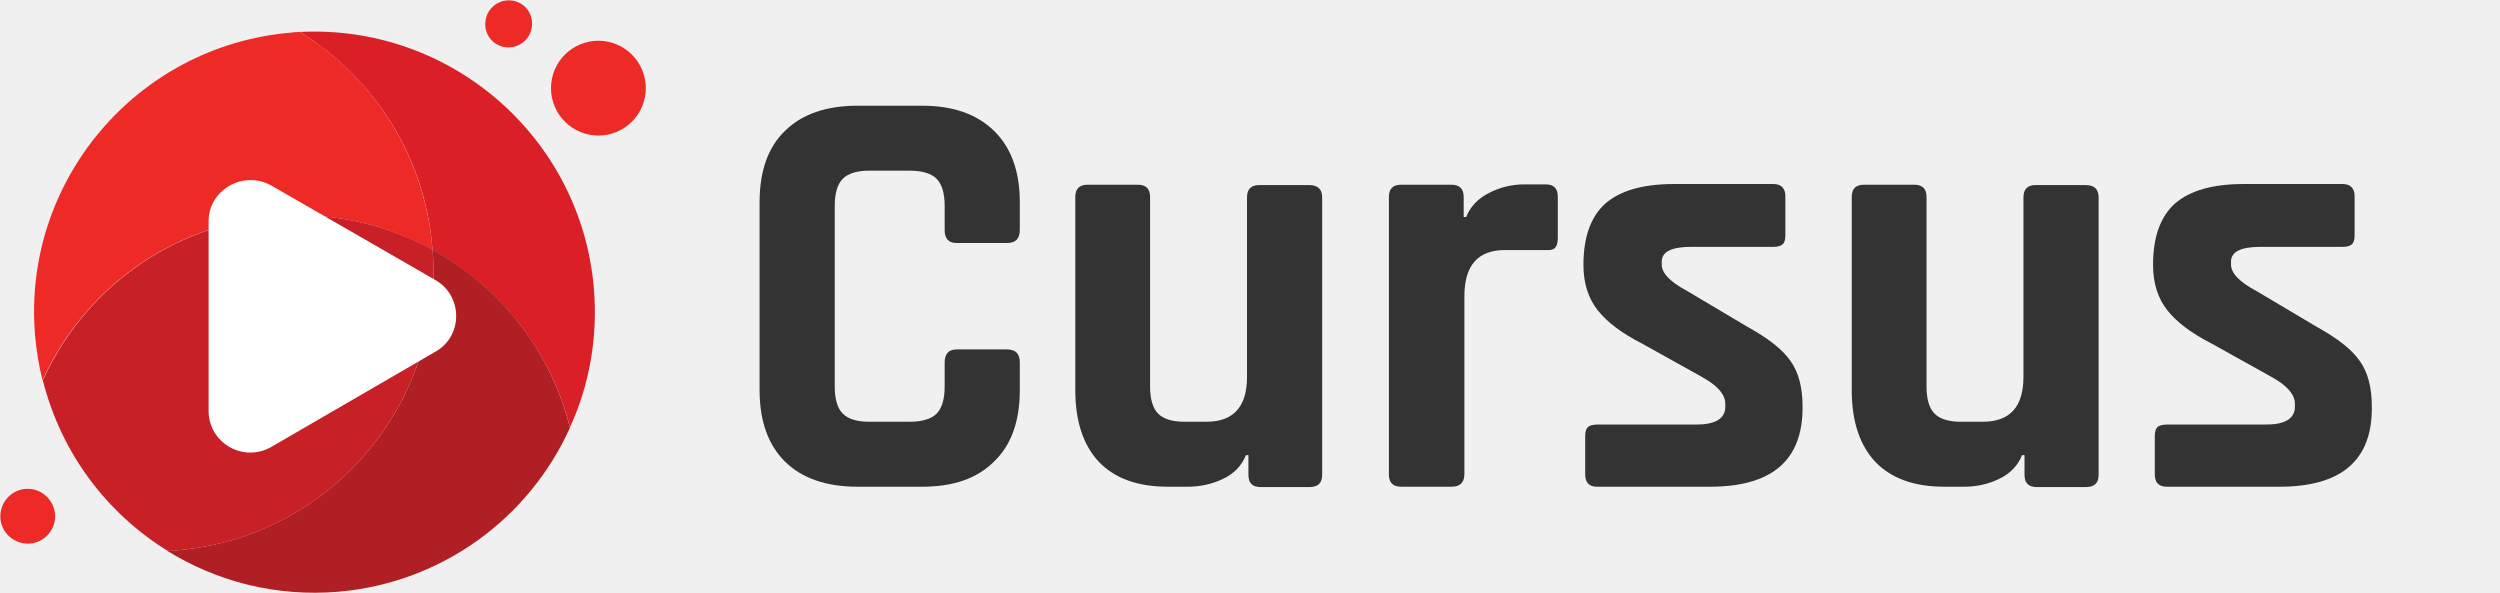
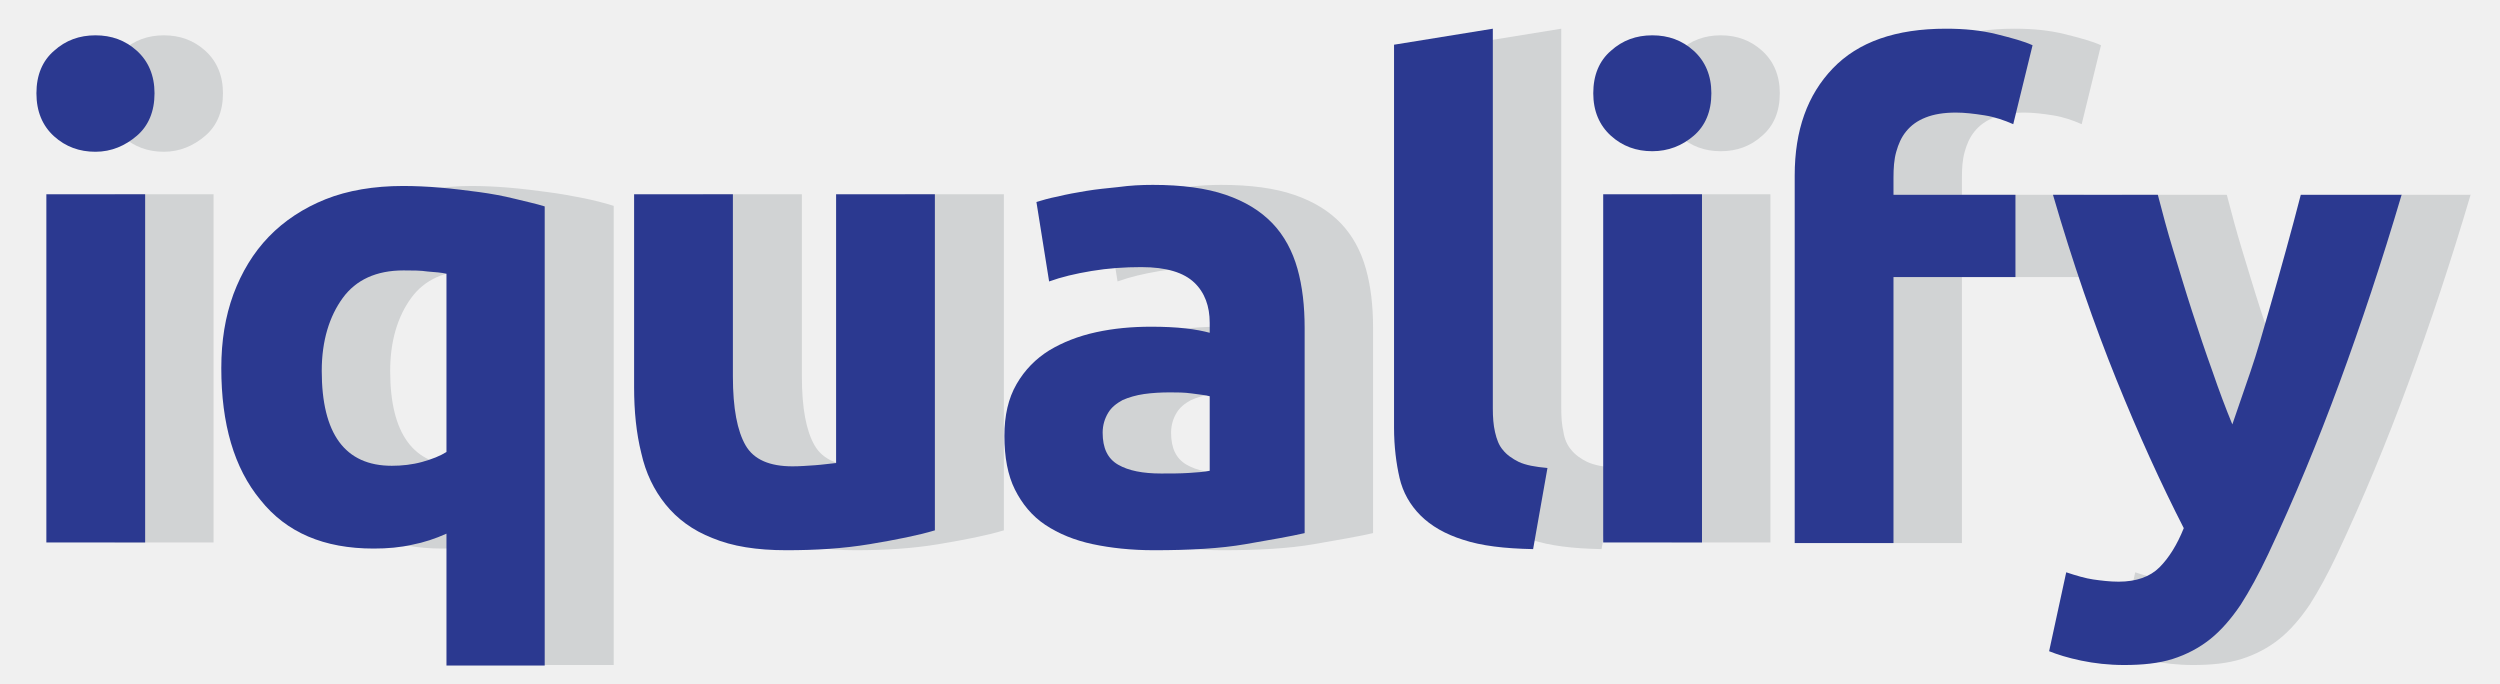
- <svg xmlns="http://www.w3.org/2000/svg" version="1.1" id="Layer_1" x="0px" y="0px" viewBox="0 604.2 711.9 168.7" enable-background="new 0 604.2 711.9 168.7" xml:space="preserve">
+ <svg xmlns="http://www.w3.org/2000/svg" version="1.1" id="Layer_1" x="0px" y="0px" viewBox="0 0 45.3 12.38" style="enable-background:new 0 0 45.3 12.38;" xml:space="preserve">
+   <style type="text/css">
+ 	.st0{fill:#D1D3D4;}
+ 	.st1{fill:#2B3990;}
+ </style>
  <g>
-     <path fill="#333333" d="M262.6,742.8h-18.4c-8.9,0-15.8-2.4-20.6-7.1c-4.8-4.7-7.3-11.5-7.3-20.4v-53.5c0-8.9,2.4-15.7,7.3-20.4   c4.8-4.7,11.7-7.1,20.6-7.1h18.4c8.8,0,15.6,2.4,20.5,7.2c4.9,4.8,7.3,11.6,7.3,20.3v7.9c0,2.5-1.2,3.7-3.7,3.7h-14.2   c-2.4,0-3.5-1.2-3.5-3.7v-6.9c0-3.6-0.8-6.2-2.3-7.7s-4.1-2.3-7.7-2.3h-11.5c-3.5,0-6,0.8-7.5,2.3s-2.3,4.1-2.3,7.7v51.5   c0,3.6,0.8,6.2,2.3,7.7s4,2.3,7.5,2.3h11.5c3.6,0,6.2-0.8,7.7-2.3s2.3-4.1,2.3-7.7v-6.9c0-2.5,1.2-3.7,3.5-3.7h14.2   c2.5,0,3.7,1.2,3.7,3.7v7.9c0,8.8-2.4,15.6-7.3,20.3C278.2,740.5,271.4,742.8,262.6,742.8z" />
-     <path fill="#333333" d="M338.2,742.8h-5.6c-8.7,0-15.2-2.4-19.7-7.1c-4.4-4.7-6.7-11.5-6.7-20.4v-55c0-2.4,1.2-3.5,3.5-3.5h14.3   c2.4,0,3.5,1.2,3.5,3.5v54c0,3.6,0.8,6.2,2.3,7.7s4,2.3,7.5,2.3h6.2c7.8,0,11.6-4.3,11.6-12.8v-51.1c0-2.4,1.2-3.5,3.5-3.5h14.2   c2.5,0,3.7,1.2,3.7,3.5v79c0,2.4-1.2,3.5-3.7,3.5H359c-2.4,0-3.5-1.2-3.5-3.5v-5.6h-0.7c-1.2,3-3.4,5.3-6.6,6.8   C345,742.1,341.7,742.8,338.2,742.8z" />
-     <path fill="#333333" d="M413.3,742.8H399c-2.4,0-3.5-1.2-3.5-3.5v-79c0-2.4,1.2-3.5,3.5-3.5h14.3c2.4,0,3.5,1.2,3.5,3.5v5.7h0.7   c1.2-3,3.4-5.3,6.6-6.9c3.1-1.6,6.5-2.4,10-2.4h6.1c2.3,0,3.4,1.2,3.4,3.5V672c0,1.3-0.3,2.3-0.8,2.8c-0.5,0.5-1.4,0.7-2.6,0.6   h-11.6c-7.8,0-11.6,4.4-11.6,13.2v50.8C416.9,741.7,415.7,742.8,413.3,742.8z" />
-     <path fill="#333333" d="M486.9,742.8h-32.1c-2.3,0-3.4-1.2-3.4-3.5v-10.8c0-1.2,0.2-2.1,0.7-2.6c0.4-0.5,1.4-0.8,2.7-0.8H483   c5.5,0,8.3-1.7,8.3-5.1v-0.8c0-2.7-2.3-5.3-6.9-7.8l-16.7-9.3c-5.7-2.9-10-6.1-12.7-9.5c-2.7-3.4-4.1-7.7-4.1-13   c0-7.9,2.1-13.7,6.2-17.4c4.2-3.7,10.7-5.6,19.6-5.6H505c2.2,0,3.4,1.2,3.4,3.5v11c0,1.2-0.2,2.1-0.7,2.6c-0.5,0.5-1.4,0.8-2.7,0.8   h-23.5c-5.5,0-8.3,1.4-8.3,4.2v0.8c0,2.5,2.4,5,7.3,7.6l17,10.1c5.8,3.2,10,6.4,12.3,9.7c2.4,3.3,3.5,7.7,3.5,13.1   C513.4,735.3,504.6,742.8,486.9,742.8z" />
-     <path fill="#333333" d="M559.3,742.8h-5.6c-8.7,0-15.2-2.4-19.7-7.1c-4.4-4.7-6.7-11.5-6.7-20.4v-55c0-2.4,1.2-3.5,3.5-3.5h14.3   c2.4,0,3.5,1.2,3.5,3.5v54c0,3.6,0.8,6.2,2.3,7.7s4,2.3,7.5,2.3h6.2c7.8,0,11.6-4.3,11.6-12.8v-51.1c0-2.4,1.2-3.5,3.5-3.5h14.2   c2.5,0,3.7,1.2,3.7,3.5v79c0,2.4-1.2,3.5-3.7,3.5H580c-2.4,0-3.5-1.2-3.5-3.5v-5.6h-0.7c-1.2,3-3.4,5.3-6.6,6.8   C566.1,742.1,562.8,742.8,559.3,742.8z" />
-     <path fill="#333333" d="M649.1,742.8H617c-2.3,0-3.4-1.2-3.4-3.5v-10.8c0-1.2,0.2-2.1,0.7-2.6c0.4-0.5,1.4-0.8,2.7-0.8h28.2   c5.5,0,8.3-1.7,8.3-5.1v-0.8c0-2.7-2.3-5.3-6.9-7.8l-16.7-9.3c-5.7-2.9-10-6.1-12.7-9.5c-2.7-3.4-4.1-7.7-4.1-13   c0-7.9,2.1-13.7,6.2-17.4c4.2-3.7,10.7-5.6,19.6-5.6h28.2c2.2,0,3.4,1.2,3.4,3.5v11c0,1.2-0.2,2.1-0.7,2.6   c-0.5,0.5-1.4,0.8-2.7,0.8h-23.5c-5.5,0-8.3,1.4-8.3,4.2v0.8c0,2.5,2.4,5,7.3,7.6l17,10.1c5.8,3.2,10,6.4,12.3,9.7   c2.4,3.3,3.5,7.7,3.5,13.1C675.6,735.3,666.7,742.8,649.1,742.8z" />
+     <path class="st0" d="M4.04,1.69c0,0.33-0.11,0.59-0.32,0.77S3.26,2.75,2.97,2.75S2.43,2.66,2.22,2.47S1.9,2.02,1.9,1.69   c0-0.33,0.11-0.59,0.32-0.77c0.21-0.19,0.46-0.28,0.75-0.28s0.54,0.09,0.75,0.28C3.93,1.11,4.04,1.37,4.04,1.69z M3.87,9.83H2.08   V3.52h1.79V9.83z" />
+     <path class="st0" d="M5.25,6.67c0-0.49,0.07-0.93,0.22-1.34c0.15-0.4,0.36-0.75,0.64-1.04C6.39,4,6.74,3.77,7.15,3.61   s0.87-0.24,1.39-0.24c0.22,0,0.44,0.01,0.68,0.03s0.47,0.05,0.7,0.08c0.23,0.03,0.45,0.07,0.65,0.11s0.39,0.09,0.55,0.14v8.32H9.33   V9.67c-0.2,0.09-0.41,0.16-0.62,0.2c-0.22,0.05-0.45,0.07-0.7,0.07c-0.9,0-1.58-0.29-2.05-0.88C5.49,8.48,5.25,7.68,5.25,6.67z    M7.07,6.72c0,1.14,0.42,1.72,1.27,1.72c0.18,0,0.37-0.02,0.55-0.07c0.18-0.05,0.33-0.11,0.44-0.18V4.96   c-0.09-0.02-0.2-0.03-0.34-0.04C8.86,4.9,8.71,4.9,8.55,4.9c-0.49,0-0.86,0.17-1.1,0.5S7.07,6.17,7.07,6.72z" />
+     <path class="st0" d="M18.19,9.61c-0.3,0.09-0.7,0.17-1.18,0.25c-0.48,0.08-0.98,0.11-1.51,0.11c-0.54,0-0.98-0.07-1.34-0.22   c-0.36-0.14-0.64-0.35-0.85-0.61c-0.21-0.26-0.36-0.57-0.44-0.93c-0.09-0.36-0.13-0.76-0.13-1.19V3.52h1.79v3.3   c0,0.58,0.08,0.99,0.23,1.25c0.15,0.26,0.44,0.38,0.85,0.38c0.13,0,0.26-0.01,0.41-0.02c0.14-0.01,0.27-0.03,0.38-0.04V3.52h1.79   V9.61z" />
+     <path class="st0" d="M22.13,3.35c0.53,0,0.97,0.06,1.32,0.18c0.35,0.12,0.63,0.29,0.85,0.52c0.21,0.22,0.36,0.5,0.45,0.82   c0.09,0.32,0.13,0.68,0.13,1.07v3.72c-0.26,0.06-0.61,0.12-1.07,0.2c-0.46,0.08-1.01,0.11-1.66,0.11c-0.41,0-0.78-0.04-1.11-0.11   c-0.33-0.07-0.62-0.19-0.86-0.35c-0.24-0.16-0.42-0.38-0.55-0.64c-0.13-0.26-0.19-0.59-0.19-0.97c0-0.37,0.07-0.68,0.22-0.94   c0.15-0.26,0.35-0.46,0.59-0.61c0.25-0.15,0.53-0.26,0.85-0.33s0.65-0.1,1-0.1c0.23,0,0.44,0.01,0.62,0.03   c0.18,0.02,0.33,0.05,0.44,0.08V5.85c0-0.3-0.09-0.55-0.28-0.73s-0.5-0.28-0.96-0.28c-0.3,0-0.6,0.02-0.9,0.07   s-0.55,0.11-0.77,0.19l-0.23-1.44c0.1-0.03,0.23-0.07,0.39-0.1c0.16-0.04,0.33-0.07,0.51-0.1c0.18-0.03,0.38-0.05,0.58-0.07   C21.72,3.36,21.93,3.35,22.13,3.35z M22.28,8.58c0.18,0,0.34,0,0.5-0.01c0.16-0.01,0.29-0.02,0.38-0.04V7.18   c-0.07-0.02-0.18-0.03-0.32-0.05c-0.14-0.02-0.28-0.02-0.4-0.02c-0.17,0-0.33,0.01-0.47,0.03s-0.28,0.06-0.39,0.11   c-0.11,0.06-0.2,0.13-0.26,0.23s-0.1,0.22-0.1,0.36c0,0.28,0.09,0.47,0.28,0.58C21.69,8.53,21.95,8.58,22.28,8.58z" />
+     <path class="st0" d="M29.02,9.95c-0.52-0.01-0.94-0.06-1.27-0.17c-0.32-0.1-0.58-0.25-0.77-0.44c-0.19-0.19-0.32-0.42-0.38-0.68   s-0.1-0.57-0.1-0.91V0.81l1.79-0.29v6.88c0,0.16,0.01,0.3,0.04,0.43c0.02,0.13,0.07,0.24,0.14,0.32c0.07,0.09,0.17,0.16,0.29,0.22   c0.13,0.06,0.3,0.09,0.52,0.11L29.02,9.95z" />
+     <path class="st0" d="M32.25,1.69c0,0.33-0.11,0.59-0.32,0.77c-0.21,0.19-0.46,0.28-0.75,0.28s-0.54-0.09-0.75-0.28   s-0.32-0.45-0.32-0.77c0-0.33,0.11-0.59,0.32-0.77c0.21-0.19,0.46-0.28,0.75-0.28s0.54,0.09,0.75,0.28   C32.14,1.11,32.25,1.37,32.25,1.69z M32.08,9.83h-1.79V3.52h1.79V9.83z" />
+     <path class="st0" d="M36.5,0.52c0.34,0,0.64,0.03,0.92,0.1c0.28,0.07,0.5,0.13,0.65,0.2l-0.35,1.43c-0.16-0.07-0.33-0.13-0.52-0.16   s-0.36-0.05-0.52-0.05c-0.22,0-0.4,0.03-0.55,0.09s-0.26,0.14-0.35,0.25s-0.14,0.23-0.18,0.37c-0.04,0.14-0.05,0.3-0.05,0.47v0.31   h2.21v1.49h-2.21v4.82h-1.79V3.18c0-0.82,0.23-1.46,0.69-1.94S35.59,0.52,36.5,0.52z" />
+     <path class="st0" d="M44.77,3.52c-0.36,1.22-0.74,2.36-1.13,3.42s-0.82,2.1-1.29,3.1c-0.17,0.36-0.34,0.67-0.5,0.92   c-0.17,0.25-0.35,0.46-0.55,0.62c-0.2,0.16-0.43,0.28-0.68,0.36c-0.25,0.08-0.55,0.11-0.88,0.11c-0.28,0-0.54-0.03-0.78-0.08   s-0.43-0.11-0.58-0.17l0.31-1.43c0.18,0.06,0.35,0.11,0.49,0.13c0.14,0.02,0.3,0.04,0.46,0.04c0.32,0,0.57-0.09,0.74-0.26   c0.17-0.17,0.32-0.41,0.44-0.71c-0.41-0.8-0.82-1.7-1.22-2.69s-0.79-2.11-1.15-3.35h1.9c0.08,0.31,0.17,0.65,0.28,1.01   c0.11,0.36,0.22,0.73,0.34,1.1c0.12,0.37,0.24,0.73,0.37,1.09c0.12,0.35,0.24,0.67,0.36,0.96c0.1-0.29,0.21-0.61,0.33-0.96   s0.22-0.71,0.33-1.09s0.21-0.74,0.31-1.1c0.1-0.36,0.19-0.7,0.27-1.01H44.77z" />
  </g>
  <g>
-     <path fill="#FFFFFF" d="M78.9,660.3l41.1,23.6c7.1,3.9,7.1,14.2,0,18.1l-41.1,23.9c-7.1,3.9-15.7-1.1-15.7-9v-47.5   C63.2,661.4,71.8,656.4,78.9,660.3z" />
-     <g>
-       <path fill="#ED2A26" d="M183.9,629.3c0,7.5-6.1,13.5-13.5,13.5c-7.5,0-13.5-6.1-13.5-13.5c0-7.5,6.1-13.5,13.5-13.5    C177.9,615.8,183.9,621.9,183.9,629.3z" />
-       <path fill="#ED2A26" d="M151.5,611.2c-0.1,3.7-3.2,6.6-6.9,6.5c-3.7-0.1-6.6-3.2-6.4-6.9c0.1-3.7,3.2-6.6,6.9-6.5    C148.8,604.4,151.7,607.5,151.5,611.2z" />
-       <path fill="#ED2A26" d="M15.7,751.5c-0.2,4.3-3.8,7.7-8.1,7.5c-4.3-0.2-7.7-3.8-7.5-8.1c0.2-4.3,3.8-7.7,8.1-7.5    C12.5,743.6,15.8,747.2,15.7,751.5z" />
-     </g>
-     <g>
-       <path fill="#DA1F27" d="M123.1,674.5c0,0.3,0,0.5,0,0.8c19.1,10.5,33.7,28.6,39.2,50.6c5.5-12,8-25.6,6.8-39.7    c-3.7-43-40.9-75.1-83.7-72.9C106.2,626.2,120.9,648.3,123.1,674.5z" />
-       <path fill="#ED2A26" d="M10,699.9c0.4,4.3,1.1,8.5,2.1,12.6c11.5-25.5,36.1-44.1,65.9-46.7c16.3-1.4,31.8,2.2,45.1,9.5    c0-0.3,0-0.5,0-0.8c-2.3-26.2-16.9-48.4-37.7-61.2c-0.9,0-1.8,0.1-2.7,0.2C38.8,617.3,6.2,656,10,699.9z" />
-       <path fill="#AF1F24" d="M123.2,675.3c3.3,43.6-29.1,81.9-72.8,85.6c-0.9,0.1-1.8,0.1-2.7,0.2c14.1,8.7,30.9,13.1,48.7,11.6    c29.8-2.6,54.4-21.2,65.9-46.7C156.8,703.9,142.3,685.8,123.2,675.3z" />
-       <path fill="#C72127" d="M123.2,675.3c-13.3-7.3-28.9-10.9-45.1-9.5c-29.8,2.6-54.4,21.2-65.9,46.7c5.2,20.7,18.2,37.9,35.6,48.6    c0.9,0,1.8-0.1,2.7-0.2C94.1,757.2,126.5,718.9,123.2,675.3z" />
-     </g>
-     <path fill="#FFFFFF" d="M77.2,657l46.7,26.9c8,4.5,8,16.1,0,20.5l-46.7,27.1c-8,4.5-17.8-1.2-17.8-10.3v-54   C59.4,658.3,69.2,652.6,77.2,657z" />
+     <path class="st1" d="M2.8,1.69c0,0.33-0.11,0.59-0.32,0.77S2.02,2.75,1.73,2.75S1.19,2.66,0.98,2.47S0.66,2.02,0.66,1.69   c0-0.33,0.11-0.59,0.32-0.77c0.21-0.19,0.46-0.28,0.75-0.28s0.54,0.09,0.75,0.28C2.69,1.11,2.8,1.37,2.8,1.69z M2.63,9.83H0.84   V3.52h1.79V9.83z" />
+     <path class="st1" d="M4.01,6.67c0-0.49,0.07-0.93,0.22-1.34c0.15-0.4,0.36-0.75,0.64-1.04C5.15,4,5.5,3.77,5.9,3.61   S6.78,3.37,7.3,3.37c0.22,0,0.44,0.01,0.68,0.03s0.47,0.05,0.7,0.08C8.9,3.51,9.12,3.55,9.32,3.6s0.39,0.09,0.55,0.14v8.32H8.09   V9.67c-0.2,0.09-0.41,0.16-0.62,0.2c-0.22,0.05-0.45,0.07-0.7,0.07c-0.9,0-1.58-0.29-2.05-0.88C4.24,8.48,4.01,7.68,4.01,6.67z    M5.83,6.72c0,1.14,0.42,1.72,1.27,1.72c0.18,0,0.37-0.02,0.55-0.07c0.18-0.05,0.33-0.11,0.44-0.18V4.96   C8,4.94,7.89,4.93,7.75,4.92C7.62,4.9,7.47,4.9,7.31,4.9c-0.49,0-0.86,0.17-1.1,0.5S5.83,6.17,5.83,6.72z" />
+     <path class="st1" d="M16.94,9.61c-0.3,0.09-0.7,0.17-1.18,0.25c-0.48,0.08-0.98,0.11-1.51,0.11c-0.54,0-0.98-0.07-1.34-0.22   c-0.36-0.14-0.64-0.35-0.85-0.61c-0.21-0.26-0.36-0.57-0.44-0.93c-0.09-0.36-0.13-0.76-0.13-1.19V3.52h1.79v3.3   c0,0.58,0.08,0.99,0.23,1.25c0.15,0.26,0.44,0.38,0.85,0.38c0.13,0,0.26-0.01,0.41-0.02c0.14-0.01,0.27-0.03,0.38-0.04V3.52h1.79   V9.61z" />
+     <path class="st1" d="M20.89,3.35c0.53,0,0.97,0.06,1.32,0.18c0.35,0.12,0.63,0.29,0.85,0.52c0.21,0.22,0.36,0.5,0.45,0.82   c0.09,0.32,0.13,0.68,0.13,1.07v3.72c-0.26,0.06-0.61,0.12-1.07,0.2c-0.46,0.08-1.01,0.11-1.66,0.11c-0.41,0-0.78-0.04-1.11-0.11   c-0.33-0.07-0.62-0.19-0.86-0.35c-0.24-0.16-0.42-0.38-0.55-0.64c-0.13-0.26-0.19-0.59-0.19-0.97c0-0.37,0.07-0.68,0.22-0.94   c0.15-0.26,0.35-0.46,0.59-0.61c0.25-0.15,0.53-0.26,0.85-0.33s0.65-0.1,1-0.1c0.23,0,0.44,0.01,0.62,0.03   c0.18,0.02,0.33,0.05,0.44,0.08V5.85c0-0.3-0.09-0.55-0.28-0.73s-0.5-0.28-0.96-0.28c-0.3,0-0.6,0.02-0.9,0.07   s-0.55,0.11-0.77,0.19l-0.23-1.44c0.1-0.03,0.23-0.07,0.39-0.1c0.16-0.04,0.33-0.07,0.51-0.1c0.18-0.03,0.38-0.05,0.58-0.07   C20.48,3.36,20.68,3.35,20.89,3.35z M21.04,8.58c0.18,0,0.34,0,0.5-0.01c0.16-0.01,0.29-0.02,0.38-0.04V7.18   c-0.07-0.02-0.18-0.03-0.32-0.05c-0.14-0.02-0.28-0.02-0.4-0.02c-0.17,0-0.33,0.01-0.47,0.03s-0.28,0.06-0.39,0.11   c-0.11,0.06-0.2,0.13-0.26,0.23s-0.1,0.22-0.1,0.36c0,0.28,0.09,0.47,0.28,0.58C20.45,8.53,20.71,8.58,21.04,8.58z" />
+     <path class="st1" d="M27.78,9.95c-0.52-0.01-0.94-0.06-1.27-0.17c-0.32-0.1-0.58-0.25-0.77-0.44c-0.19-0.19-0.32-0.42-0.38-0.68   s-0.1-0.57-0.1-0.91V0.81l1.79-0.29v6.88c0,0.16,0.01,0.3,0.04,0.43s0.07,0.24,0.14,0.32c0.07,0.09,0.17,0.16,0.29,0.22   c0.13,0.06,0.3,0.09,0.52,0.11L27.78,9.95z" />
+     <path class="st1" d="M31.01,1.69c0,0.33-0.11,0.59-0.32,0.77s-0.46,0.28-0.75,0.28s-0.54-0.09-0.75-0.28s-0.32-0.45-0.32-0.77   c0-0.33,0.11-0.59,0.32-0.77c0.21-0.19,0.46-0.28,0.75-0.28s0.54,0.09,0.75,0.28C30.9,1.11,31.01,1.37,31.01,1.69z M30.84,9.83   h-1.79V3.52h1.79V9.83z" />
+     <path class="st1" d="M35.26,0.52c0.34,0,0.64,0.03,0.92,0.1c0.28,0.07,0.5,0.13,0.65,0.2l-0.35,1.43   c-0.16-0.07-0.33-0.13-0.52-0.16s-0.36-0.05-0.52-0.05c-0.22,0-0.4,0.03-0.55,0.09s-0.26,0.14-0.35,0.25s-0.14,0.23-0.18,0.37   c-0.04,0.14-0.05,0.3-0.05,0.47v0.31h2.21v1.49h-2.21v4.82h-1.79V3.18c0-0.82,0.23-1.46,0.69-1.94S34.35,0.52,35.26,0.52z" />
+     <path class="st1" d="M43.52,3.52c-0.36,1.22-0.74,2.36-1.13,3.42s-0.82,2.1-1.29,3.1c-0.17,0.36-0.34,0.67-0.5,0.92   c-0.17,0.25-0.35,0.46-0.55,0.62c-0.2,0.16-0.43,0.28-0.68,0.36c-0.25,0.08-0.55,0.11-0.88,0.11c-0.28,0-0.54-0.03-0.78-0.08   c-0.24-0.05-0.43-0.11-0.58-0.17l0.31-1.43c0.18,0.06,0.35,0.11,0.49,0.13c0.14,0.02,0.3,0.04,0.46,0.04   c0.32,0,0.57-0.09,0.74-0.26c0.17-0.17,0.32-0.41,0.44-0.71c-0.41-0.8-0.82-1.7-1.22-2.69s-0.79-2.11-1.15-3.35h1.9   c0.08,0.31,0.17,0.65,0.28,1.01c0.11,0.36,0.22,0.73,0.34,1.1c0.12,0.37,0.24,0.73,0.37,1.09c0.12,0.35,0.24,0.67,0.36,0.96   c0.1-0.29,0.21-0.61,0.33-0.96s0.22-0.71,0.33-1.09s0.21-0.74,0.31-1.1c0.1-0.36,0.19-0.7,0.27-1.01H43.52z" />
  </g>
</svg>
